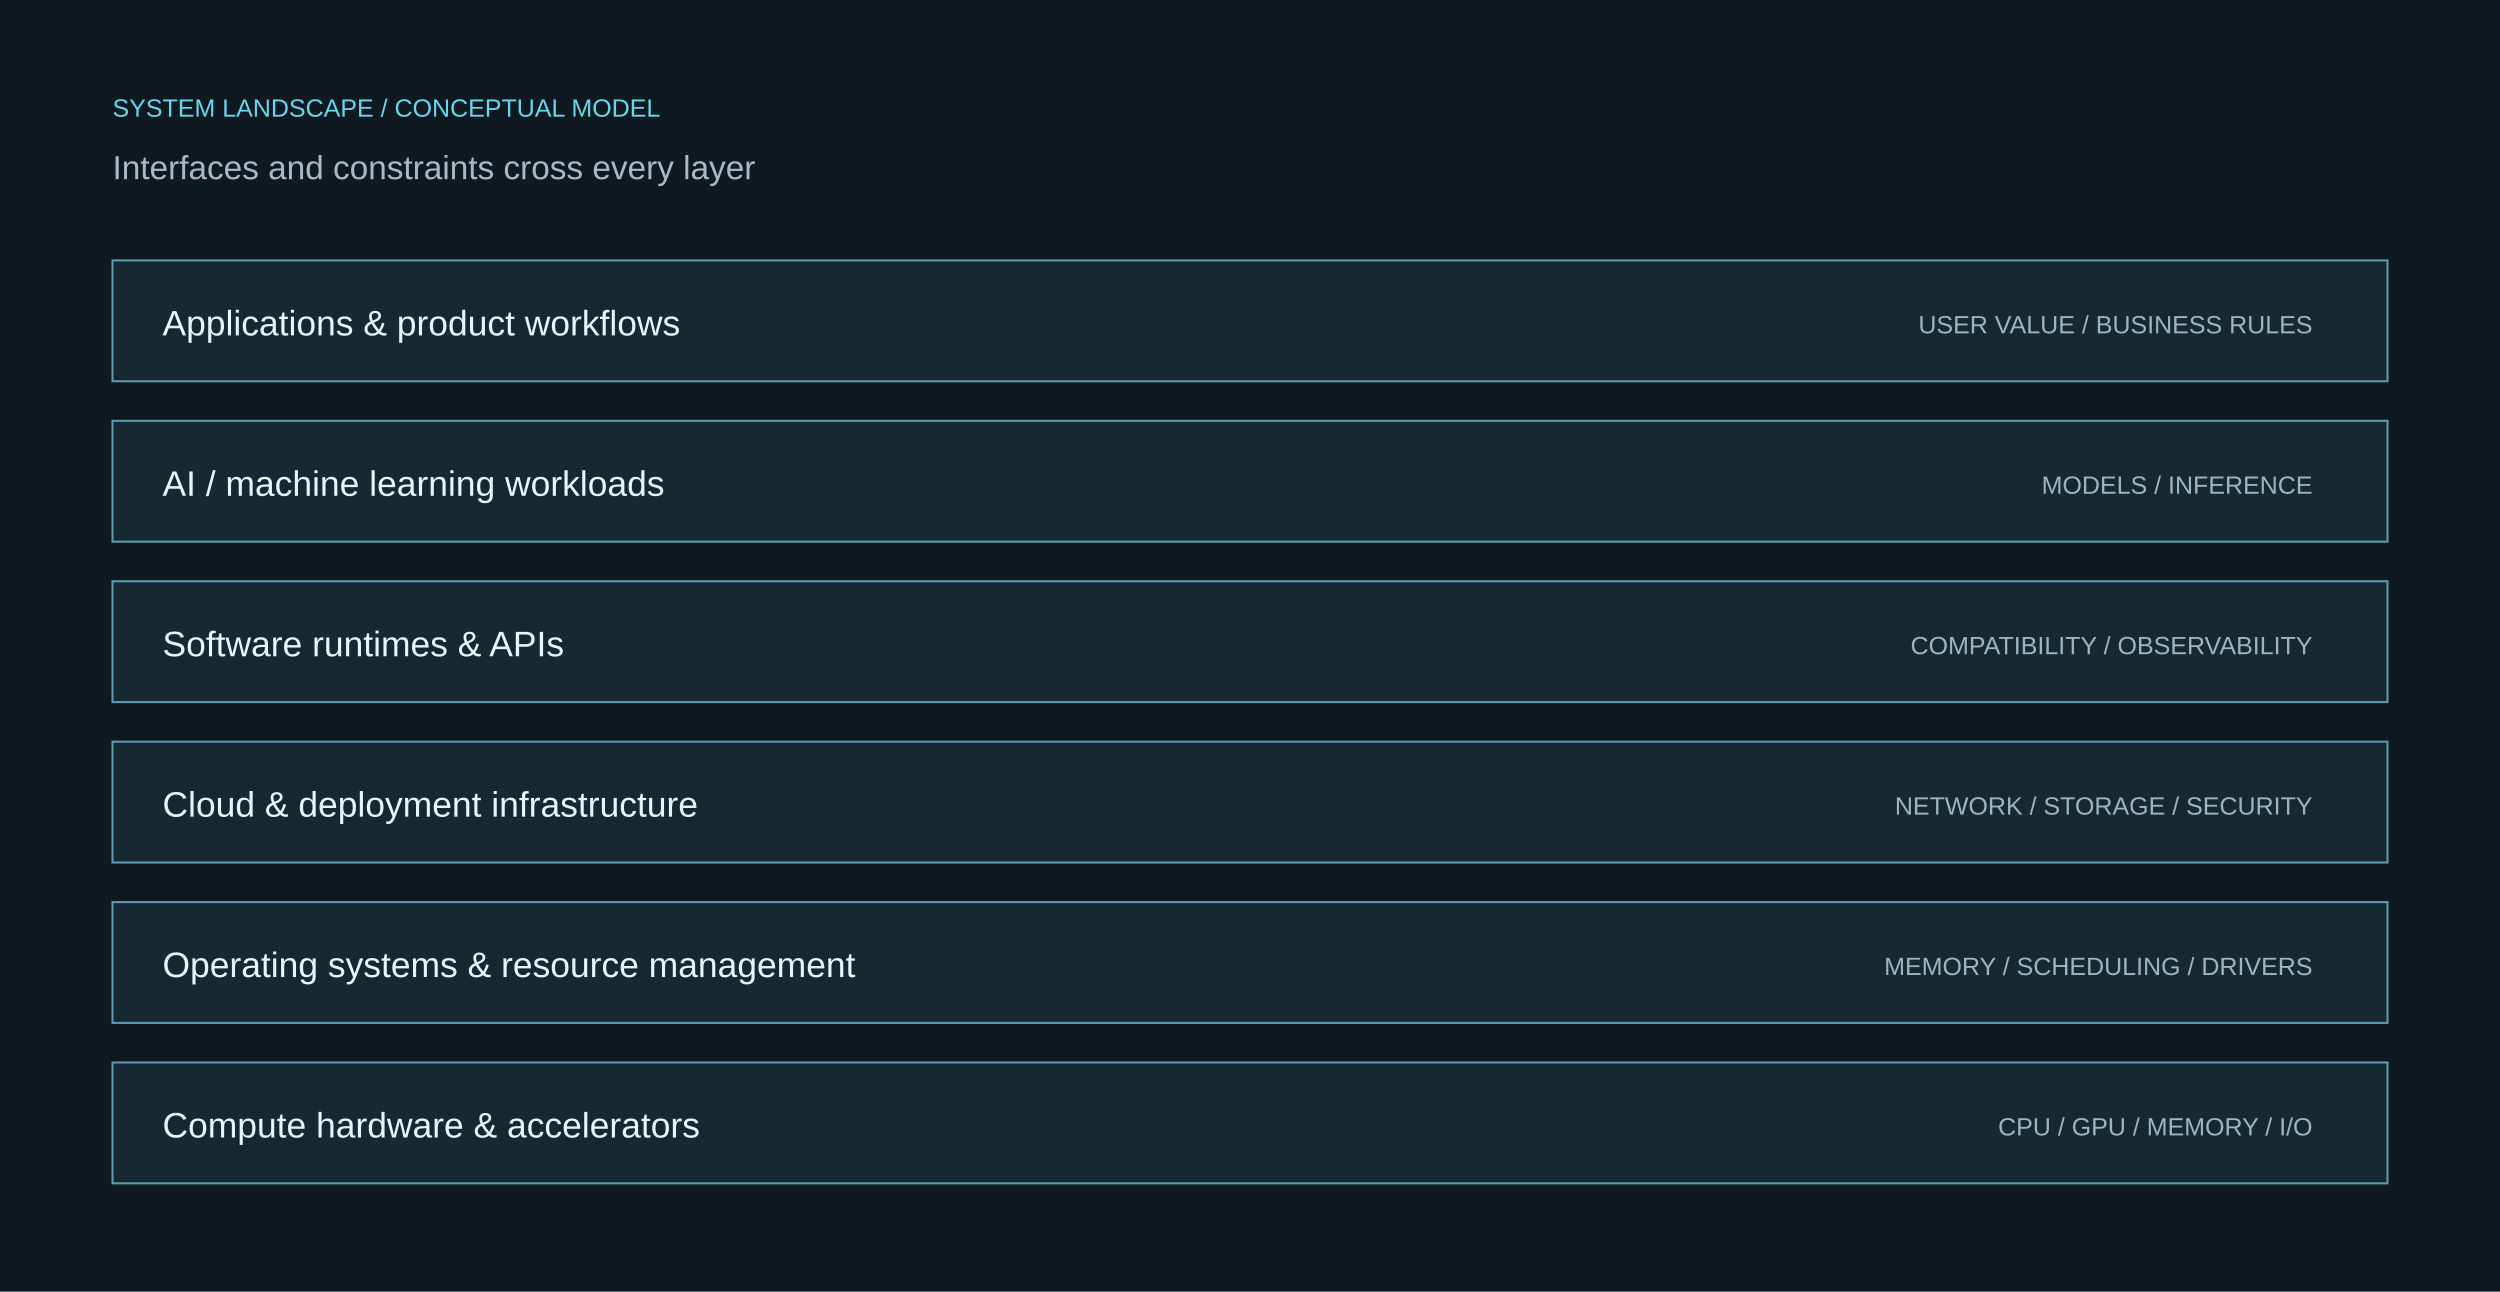
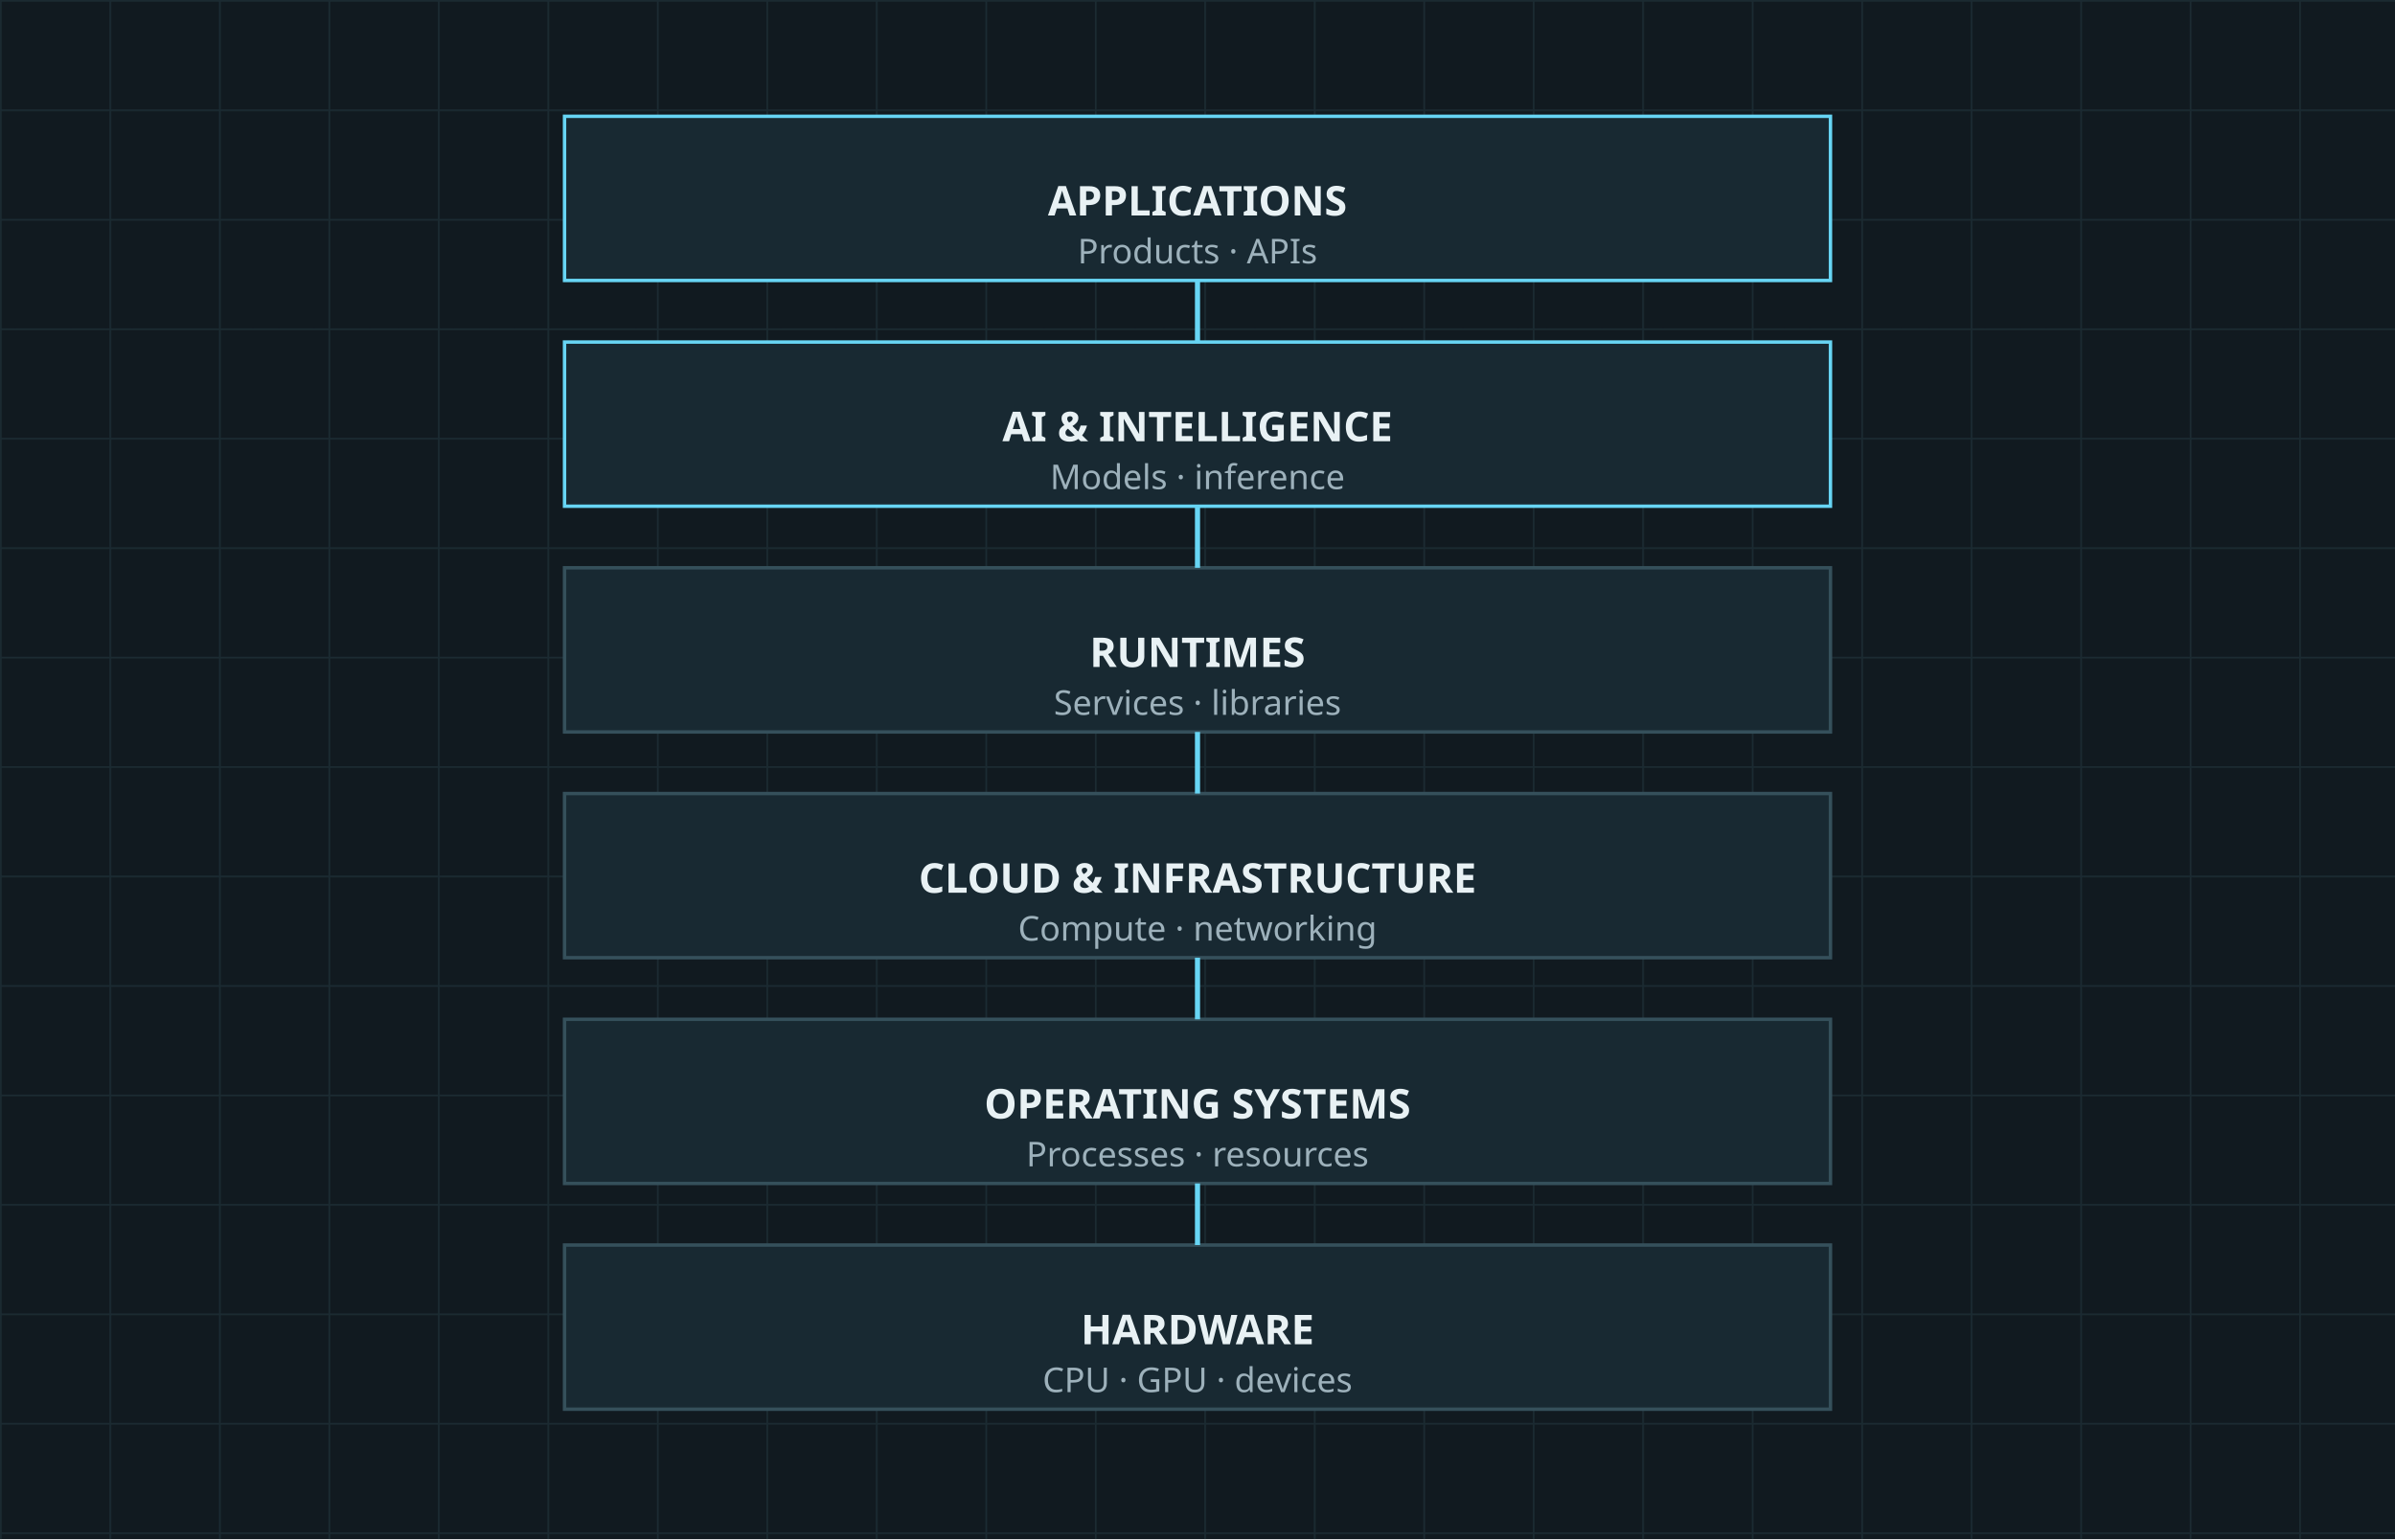
- <svg xmlns="http://www.w3.org/2000/svg" viewBox="0 0 1200 620" role="img" aria-labelledby="title desc">
-   <rect width="1200" height="620" fill="#101820" />
-   <g font-family="Arial,sans-serif">
-     <text x="54" y="56" fill="#66d7ee" font-size="12">SYSTEM LANDSCAPE / CONCEPTUAL MODEL</text>
-     <text x="54" y="86" fill="#a6bbc4" font-size="16">Interfaces and constraints cross every layer</text>
-     <g fill="#162832" stroke="#5a9cad">
-       <rect x="54" y="125" width="1092" height="58" />
-       <rect x="54" y="202" width="1092" height="58" />
-       <rect x="54" y="279" width="1092" height="58" />
-       <rect x="54" y="356" width="1092" height="58" />
-       <rect x="54" y="433" width="1092" height="58" />
-       <rect x="54" y="510" width="1092" height="58" />
+ <svg xmlns="http://www.w3.org/2000/svg" viewBox="0 0 700 450" role="img" aria-labelledby="svg-title svg-desc">
+   <defs>
+     <pattern id="g" width="32" height="32" patternUnits="userSpaceOnUse">
+       <path d="M32 0H0V32" fill="none" stroke="#35505b" stroke-opacity=".3" />
+     </pattern>
+   </defs>
+   <rect width="700" height="450" fill="#111a20" />
+   <rect width="700" height="450" fill="url(#g)" />
+   <g font-family="system-ui,sans-serif" text-anchor="middle">
+     <g fill="#182932" stroke="#35505b">
+       <rect x="165" y="34" width="370" height="48" stroke="#67d5f4" />
+       <rect x="165" y="100" width="370" height="48" stroke="#67d5f4" />
+       <rect x="165" y="166" width="370" height="48" />
+       <rect x="165" y="232" width="370" height="48" />
+       <rect x="165" y="298" width="370" height="48" />
+       <rect x="165" y="364" width="370" height="48" />
    </g>
-     <g fill="#e7f5f8" font-size="17">
-       <text x="78" y="161">Applications &amp; product workflows</text>
-       <text x="78" y="238">AI / machine learning workloads</text>
-       <text x="78" y="315">Software runtimes &amp; APIs</text>
-       <text x="78" y="392">Cloud &amp; deployment infrastructure</text>
-       <text x="78" y="469">Operating systems &amp; resource management</text>
-       <text x="78" y="546">Compute hardware &amp; accelerators</text>
+     <g stroke="#67d5f4" stroke-width="1.5" fill="none">
+       <path d="M350 82V100M350 148V166M350 214V232M350 280V298M350 346V364" />
    </g>
-     <g fill="#9db5bf" font-size="12" text-anchor="end">
-       <text x="1110" y="160">USER VALUE / BUSINESS RULES</text>
-       <text x="1110" y="237">MODELS / INFERENCE</text>
-       <text x="1110" y="314">COMPATIBILITY / OBSERVABILITY</text>
-       <text x="1110" y="391">NETWORK / STORAGE / SECURITY</text>
-       <text x="1110" y="468">MEMORY / SCHEDULING / DRIVERS</text>
-       <text x="1110" y="545">CPU / GPU / MEMORY / I/O</text>
+     <g fill="#e8f1f4" font-size="12" font-weight="600">
+       <text x="350" y="63">APPLICATIONS</text>
+       <text x="350" y="129">AI &amp; INTELLIGENCE</text>
+       <text x="350" y="195">RUNTIMES</text>
+       <text x="350" y="261">CLOUD &amp; INFRASTRUCTURE</text>
+       <text x="350" y="327">OPERATING SYSTEMS</text>
+       <text x="350" y="393">HARDWARE</text>
+     </g>
+     <g fill="#9db1bb" font-size="10">
+       <text x="350" y="77">Products · APIs</text>
+       <text x="350" y="143">Models · inference</text>
+       <text x="350" y="209">Services · libraries</text>
+       <text x="350" y="275">Compute · networking</text>
+       <text x="350" y="341">Processes · resources</text>
+       <text x="350" y="407">CPU · GPU · devices</text>
    </g>
  </g>
</svg>
